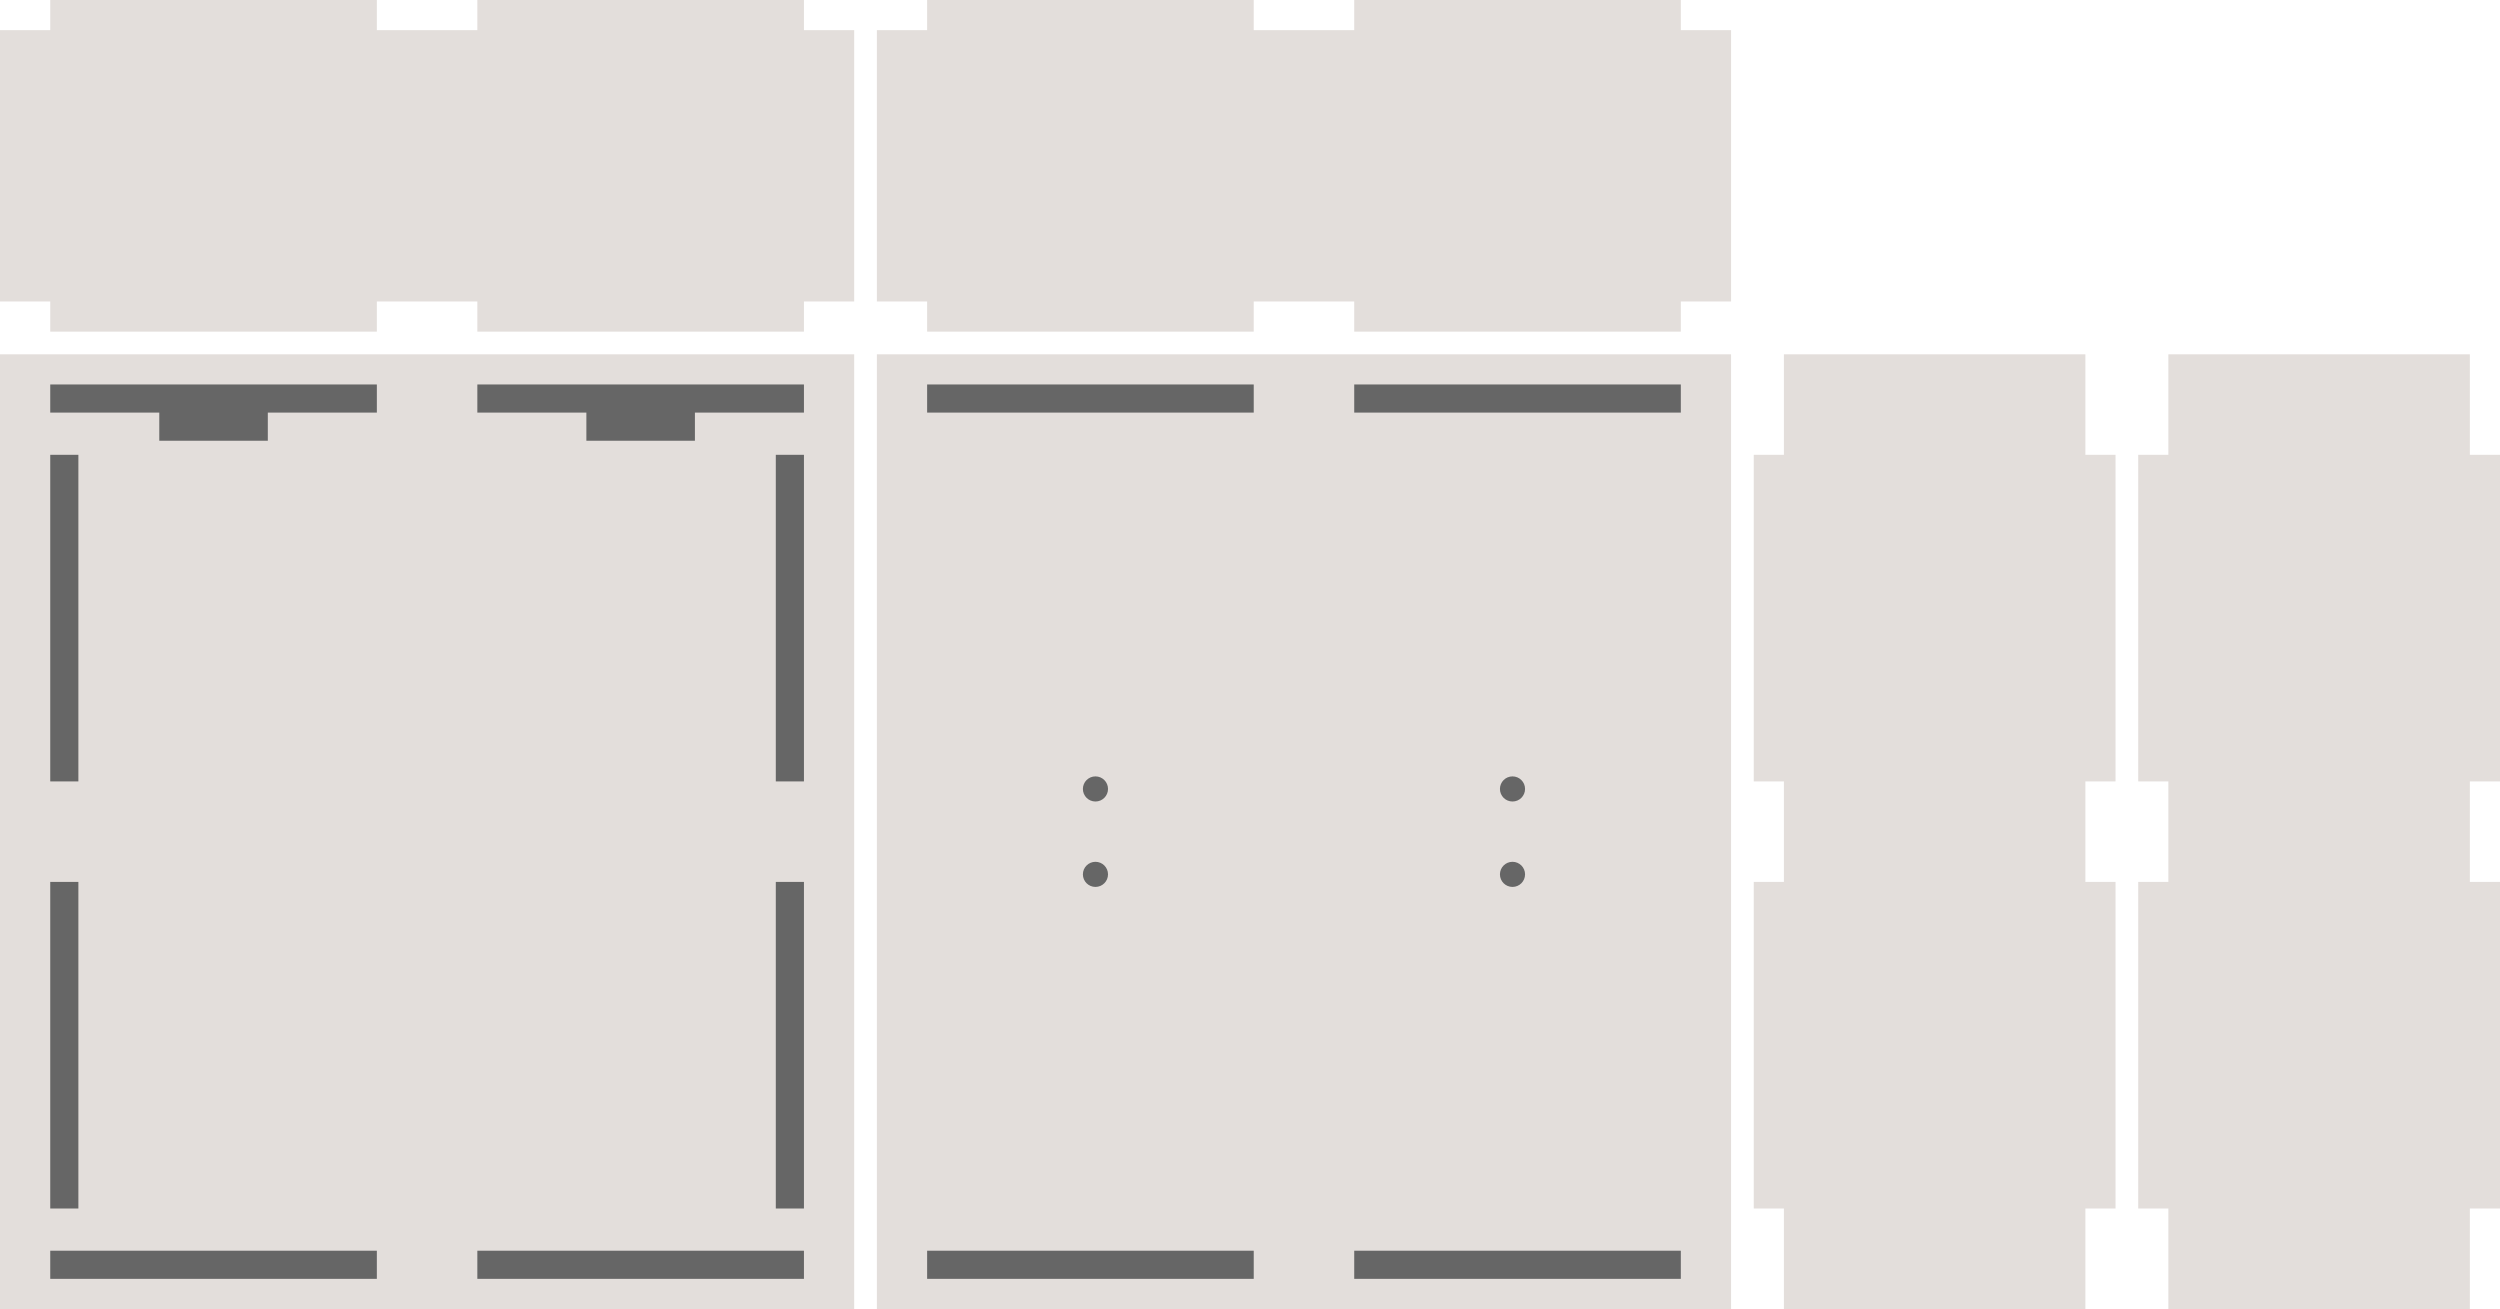
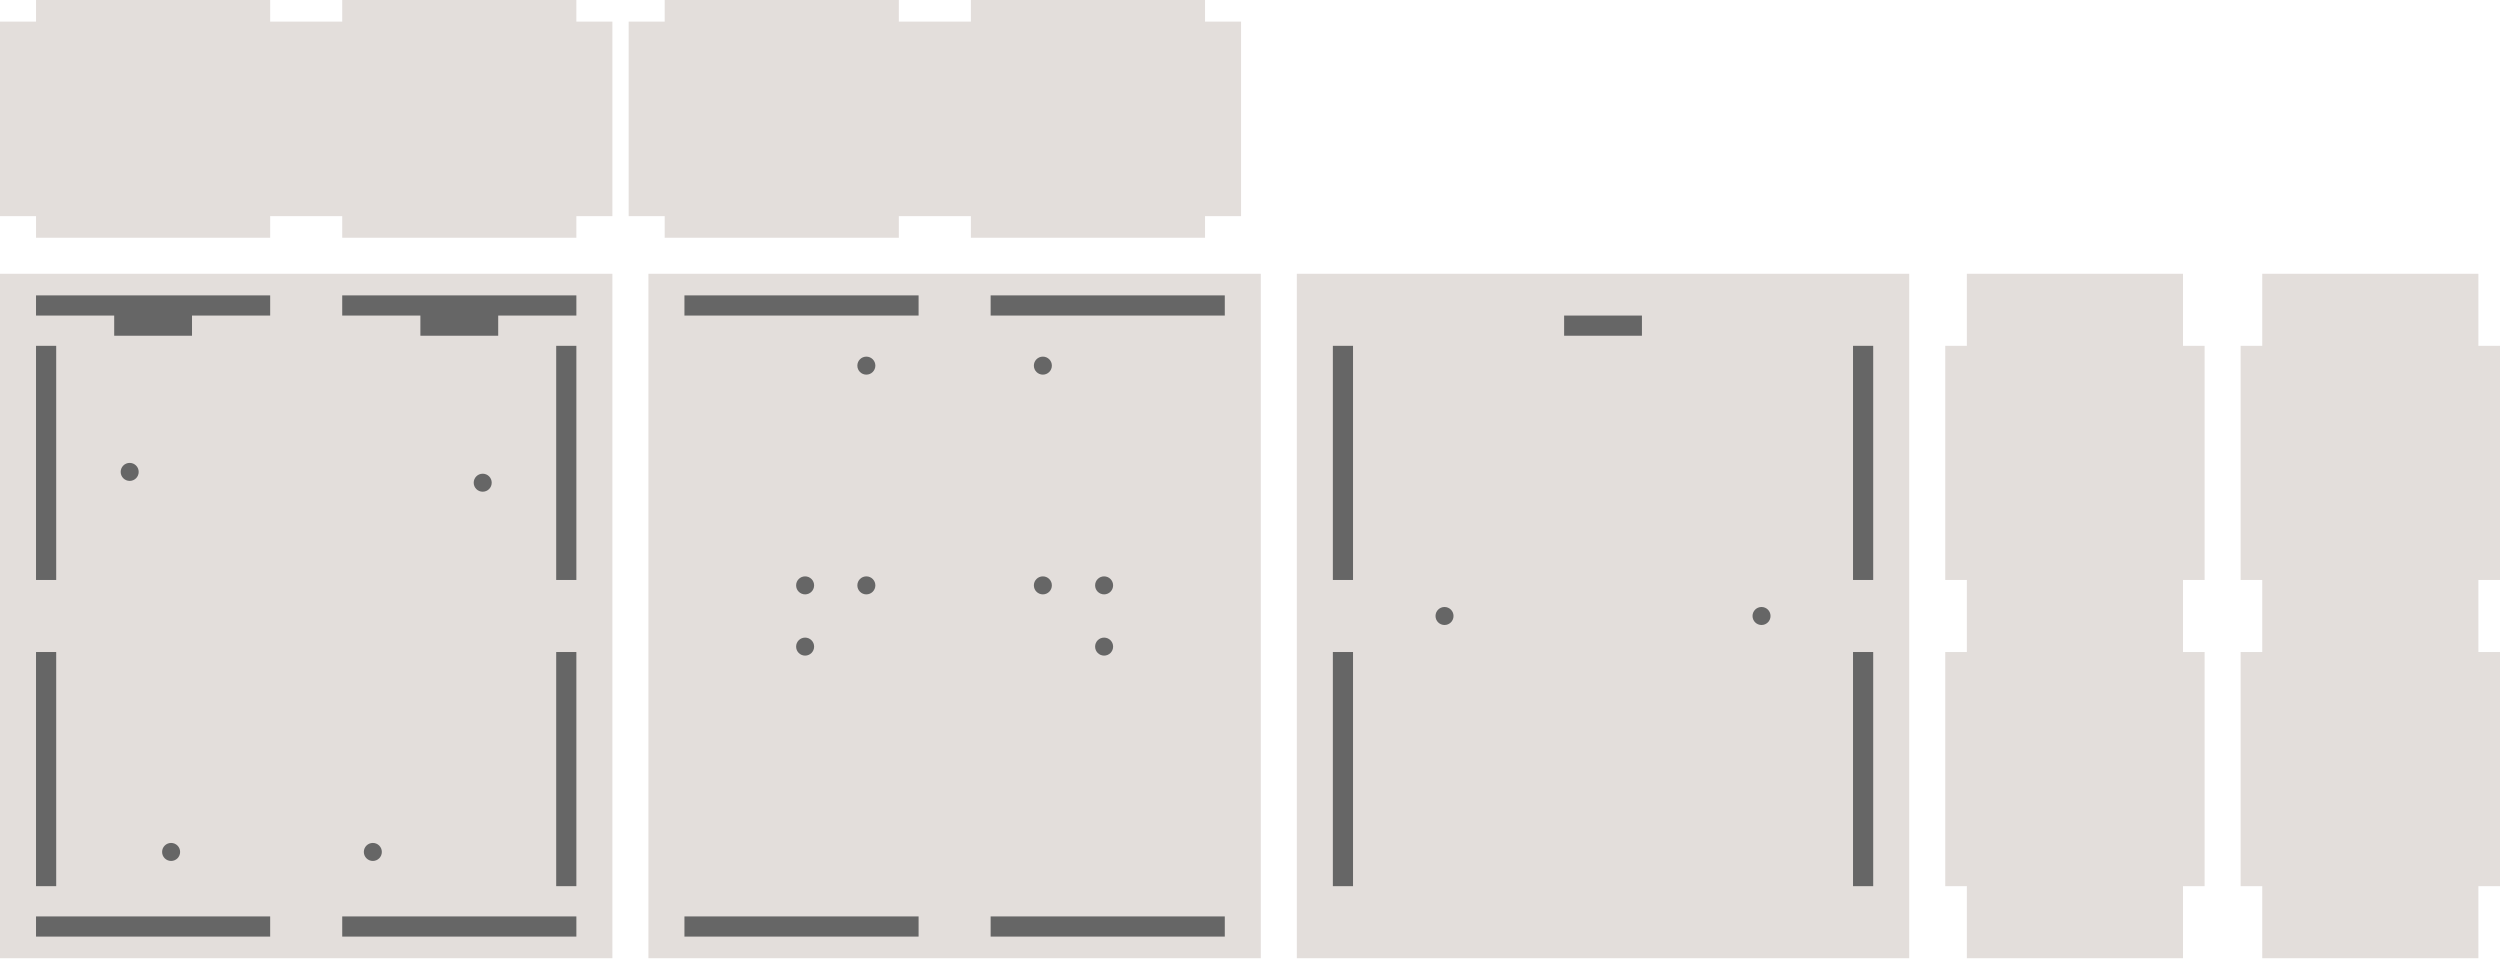
- <svg xmlns="http://www.w3.org/2000/svg" width="248.774mm" height="130.258mm" viewBox="0 0 881.483 461.544" id="svg2" version="1.1">
+ <svg xmlns="http://www.w3.org/2000/svg" width="347mm" height="133mm" viewBox="0 0 1229.528 471.26" id="svg2" version="1.1">
  <defs id="defs4" />
-   <g id="layer1" transform="translate(0,-590.8181)">
-     <rect style="fill:#e3dedb;fill-opacity:1;stroke:none;stroke-width:0.1;stroke-miterlimit:4;stroke-dasharray:none;stroke-opacity:1" id="rect5109" width="301.181" height="336.614" x="0" y="715.748" />
-     <path style="fill:#666666;fill-opacity:1;stroke:none;stroke-width:0.1;stroke-miterlimit:4;stroke-dasharray:none;stroke-opacity:1" d="m 17.717,726.379 0,9.92 38.445,0 0,9.922 38.268,0 0,-9.922 38.445,0 0,-9.92 -115.158,0 z" id="rect5111" />
-     <path style="fill:#666666;fill-opacity:1;stroke:none;stroke-width:0.1;stroke-miterlimit:4;stroke-dasharray:none;stroke-opacity:1" d="m 168.307,726.379 0,9.92 38.445,0 0,9.922 38.268,0 0,-9.922 38.445,0 0,-9.92 -115.158,0 z" id="rect5113" />
-     <rect transform="scale(-1,-1)" y="-1041.732" x="-132.874" height="9.921" width="115.157" id="rect5115" style="fill:#666666;fill-opacity:1;stroke:none;stroke-width:0.1;stroke-miterlimit:4;stroke-dasharray:none;stroke-opacity:1" />
-     <rect style="fill:#666666;fill-opacity:1;stroke:none;stroke-width:0.1;stroke-miterlimit:4;stroke-dasharray:none;stroke-opacity:1" id="rect5117" width="115.157" height="9.921" x="-283.465" y="-1041.732" transform="scale(-1,-1)" />
-     <rect style="fill:#666666;fill-opacity:1;stroke:none;stroke-width:0.1;stroke-miterlimit:4;stroke-dasharray:none;stroke-opacity:1" id="rect5133" width="115.157" height="9.921" x="-1016.929" y="17.717" transform="matrix(0,-1,1,0,0,0)" />
-     <rect transform="matrix(0,-1,1,0,0,0)" y="17.717" x="-866.339" height="9.921" width="115.157" id="rect5135" style="fill:#666666;fill-opacity:1;stroke:none;stroke-width:0.1;stroke-miterlimit:4;stroke-dasharray:none;stroke-opacity:1" />
-     <rect transform="matrix(0,-1,1,0,0,0)" y="273.543" x="-1016.929" height="9.921" width="115.157" id="rect5139" style="fill:#666666;fill-opacity:1;stroke:none;stroke-width:0.1;stroke-miterlimit:4;stroke-dasharray:none;stroke-opacity:1" />
-     <rect style="fill:#666666;fill-opacity:1;stroke:none;stroke-width:0.1;stroke-miterlimit:4;stroke-dasharray:none;stroke-opacity:1" id="rect5141" width="115.157" height="9.921" x="-866.339" y="273.543" transform="matrix(0,-1,1,0,0,0)" />
-     <path id="path5195" d="m 17.717,590.818 0,10.629 -17.717,0 0,95.67 17.717,0 0,10.631 115.158,0 0,-10.631 35.434,0 0,10.631 115.156,0 0,-10.631 17.717,0 0,-95.67 -17.717,0 0,-10.629 -115.156,0 0,10.629 -35.434,0 0,-10.629 -115.158,0 z" style="fill:#e3dedb;fill-opacity:1;stroke:none;stroke-width:0.1;stroke-miterlimit:4;stroke-dasharray:none;stroke-opacity:1" />
-     <rect y="715.748" x="309.181" height="336.614" width="301.181" id="rect4136" style="fill:#e3dedb;fill-opacity:1;stroke:none;stroke-width:0.1;stroke-miterlimit:4;stroke-dasharray:none;stroke-opacity:1" />
-     <rect transform="scale(-1,-1)" y="-736.299" x="-442.055" height="9.921" width="115.157" id="rect4236" style="fill:#666666;fill-opacity:1;stroke:none;stroke-width:0.1;stroke-miterlimit:4;stroke-dasharray:none;stroke-opacity:1" />
-     <rect style="fill:#666666;fill-opacity:1;stroke:none;stroke-width:0.1;stroke-miterlimit:4;stroke-dasharray:none;stroke-opacity:1" id="rect5101" width="115.157" height="9.921" x="-592.646" y="-736.299" transform="scale(-1,-1)" />
-     <rect style="fill:#666666;fill-opacity:1;stroke:none;stroke-width:0.1;stroke-miterlimit:4;stroke-dasharray:none;stroke-opacity:1" id="rect5105" width="115.157" height="9.921" x="-442.055" y="-1041.732" transform="scale(-1,-1)" />
-     <rect transform="scale(-1,-1)" y="-1041.732" x="-592.646" height="9.921" width="115.157" id="rect5107" style="fill:#666666;fill-opacity:1;stroke:none;stroke-width:0.1;stroke-miterlimit:4;stroke-dasharray:none;stroke-opacity:1" />
-     <path style="fill:#e3dedb;fill-opacity:1;stroke:none;stroke-width:0.1;stroke-miterlimit:4;stroke-dasharray:none;stroke-opacity:1" d="m 326.898,590.818 0,10.629 -17.717,0 0,95.67 17.717,0 0,10.631 115.158,0 0,-10.631 35.434,0 0,10.631 115.156,0 0,-10.631 17.717,0 0,-95.67 -17.717,0 0,-10.629 -115.156,0 0,10.629 -35.434,0 0,-10.629 -115.158,0 z" id="rect5143" />
-     <path style="fill:#e3dedb;fill-opacity:1;stroke:none;stroke-width:0.1;stroke-miterlimit:4;stroke-dasharray:none;stroke-opacity:1" d="m 628.993,715.748 0,35.434 -10.631,0 0,115.156 10.631,0 0,35.434 -10.631,0 0,115.158 10.631,0 0,35.432 106.299,0 0,-35.432 10.631,0 0,-115.158 -10.631,0 0,-35.434 10.631,0 0,-115.156 -10.631,0 0,-35.434 -106.299,0 z" id="rect5171" />
-     <path id="path5197" d="m 764.554,715.748 0,35.434 -10.631,0 0,115.156 10.631,0 0,35.434 -10.631,0 0,115.158 10.631,0 0,35.432 106.299,0 0,-35.432 10.631,0 0,-115.158 -10.631,0 0,-35.434 10.631,0 0,-115.156 -10.631,0 0,-35.434 -106.299,0 z" style="fill:#e3dedb;fill-opacity:1;stroke:none;stroke-width:0.1;stroke-miterlimit:4;stroke-dasharray:none;stroke-opacity:1" />
-     <g id="g5255" transform="translate(309.2643,-99.7186)" style="fill:#666666">
-       <path style="fill:#666666;fill-opacity:1;stroke:none;stroke-width:0.1;stroke-miterlimit:4;stroke-dasharray:none;stroke-opacity:1" d="m 81.414,998.832 a 4.429,4.429 0 0 1 -4.429,4.429 4.429,4.429 0 0 1 -4.429,-4.429 4.429,4.429 0 0 1 4.429,-4.429 4.429,4.429 0 0 1 4.429,4.429 z" id="path5251" />
-       <path id="path5253" d="m 81.414,968.715 a 4.429,4.429 0 0 1 -4.429,4.429 4.429,4.429 0 0 1 -4.429,-4.429 4.429,4.429 0 0 1 4.429,-4.429 4.429,4.429 0 0 1 4.429,4.429 z" style="fill:#666666;fill-opacity:1;stroke:none;stroke-width:0.1;stroke-miterlimit:4;stroke-dasharray:none;stroke-opacity:1" />
+   <g id="layer1" transform="translate(0,-581.1024)">
+     <path id="path5195" d="m 17.717,581.102 0,10.629 -17.717,0 0,95.67 17.717,0 0,10.631 115.158,0 0,-10.631 35.434,0 0,10.631 115.156,0 0,-10.631 17.717,0 0,-95.67 -17.717,0 0,-10.629 -115.156,0 0,10.629 -35.434,0 0,-10.629 -115.158,0 z" style="fill:#e3dedb;fill-opacity:1;stroke:none;stroke-width:0.1;stroke-miterlimit:4;stroke-dasharray:none;stroke-opacity:1" />
+     <path style="fill:#e3dedb;fill-opacity:1;stroke:none;stroke-width:0.1;stroke-miterlimit:4;stroke-dasharray:none;stroke-opacity:1" d="m 326.898,581.102 0,10.629 -17.717,0 0,95.67 17.717,0 0,10.631 115.158,0 0,-10.631 35.434,0 0,10.631 115.156,0 0,-10.631 17.717,0 0,-95.67 -17.717,0 0,-10.629 -115.156,0 0,10.629 -35.434,0 0,-10.629 -115.158,0 z" id="rect5143" />
+     <path style="fill:#e3dedb;fill-opacity:1;stroke:none;stroke-width:0.1;stroke-miterlimit:4;stroke-dasharray:none;stroke-opacity:1" d="m 967.324,715.748 0,35.434 -10.631,0 0,115.156 10.631,0 0,35.434 -10.631,0 0,115.158 10.631,0 0,35.432 106.299,0 0,-35.432 10.631,0 0,-115.158 -10.631,0 0,-35.434 10.631,0 0,-115.156 -10.631,0 0,-35.434 -106.299,0 z" id="rect5171" />
+     <path id="path5197" d="m 1112.599,715.748 0,35.434 -10.631,0 0,115.156 10.631,0 0,35.434 -10.631,0 0,115.158 10.631,0 0,35.432 106.299,0 0,-35.432 10.631,0 0,-115.158 -10.631,0 0,-35.434 10.631,0 0,-115.156 -10.631,0 0,-35.434 -106.299,0 z" style="fill:#e3dedb;fill-opacity:1;stroke:none;stroke-width:0.1;stroke-miterlimit:4;stroke-dasharray:none;stroke-opacity:1" />
+     <g id="g5037">
+       <rect y="715.748" x="0" height="336.614" width="301.181" id="rect5109" style="fill:#e3dedb;fill-opacity:1;stroke:none;stroke-width:0.1;stroke-miterlimit:4;stroke-dasharray:none;stroke-opacity:1" />
+       <path id="rect5111" d="m 17.717,726.379 0,9.92 38.445,0 0,9.922 38.268,0 0,-9.922 38.445,0 0,-9.92 -115.158,0 z" style="fill:#666666;fill-opacity:1;stroke:none;stroke-width:0.1;stroke-miterlimit:4;stroke-dasharray:none;stroke-opacity:1" />
+       <path id="rect5113" d="m 168.307,726.379 0,9.92 38.445,0 0,9.922 38.268,0 0,-9.922 38.445,0 0,-9.92 -115.158,0 z" style="fill:#666666;fill-opacity:1;stroke:none;stroke-width:0.1;stroke-miterlimit:4;stroke-dasharray:none;stroke-opacity:1" />
+       <rect style="fill:#666666;fill-opacity:1;stroke:none;stroke-width:0.1;stroke-miterlimit:4;stroke-dasharray:none;stroke-opacity:1" id="rect5115" width="115.157" height="9.921" x="-132.874" y="-1041.732" transform="scale(-1,-1)" />
+       <rect transform="scale(-1,-1)" y="-1041.732" x="-283.465" height="9.921" width="115.157" id="rect5117" style="fill:#666666;fill-opacity:1;stroke:none;stroke-width:0.1;stroke-miterlimit:4;stroke-dasharray:none;stroke-opacity:1" />
+       <rect transform="matrix(0,-1,1,0,0,0)" y="17.717" x="-1016.929" height="9.921" width="115.157" id="rect5133" style="fill:#666666;fill-opacity:1;stroke:none;stroke-width:0.1;stroke-miterlimit:4;stroke-dasharray:none;stroke-opacity:1" />
+       <rect style="fill:#666666;fill-opacity:1;stroke:none;stroke-width:0.1;stroke-miterlimit:4;stroke-dasharray:none;stroke-opacity:1" id="rect5135" width="115.157" height="9.921" x="-866.339" y="17.717" transform="matrix(0,-1,1,0,0,0)" />
+       <rect style="fill:#666666;fill-opacity:1;stroke:none;stroke-width:0.1;stroke-miterlimit:4;stroke-dasharray:none;stroke-opacity:1" id="rect5139" width="115.157" height="9.921" x="-1016.929" y="273.543" transform="matrix(0,-1,1,0,0,0)" />
+       <rect transform="matrix(0,-1,1,0,0,0)" y="273.543" x="-866.339" height="9.921" width="115.157" id="rect5141" style="fill:#666666;fill-opacity:1;stroke:none;stroke-width:0.1;stroke-miterlimit:4;stroke-dasharray:none;stroke-opacity:1" />
+       <path style="fill:#666666;fill-opacity:1;stroke:none;stroke-width:0.1;stroke-miterlimit:4;stroke-dasharray:none;stroke-opacity:1" d="m 68.209,813.189 a 4.429,4.429 0 0 1 -4.429,4.429 4.429,4.429 0 0 1 -4.429,-4.429 4.429,4.429 0 0 1 4.429,-4.429 4.429,4.429 0 0 1 4.429,4.429 z" id="path4825" />
+       <path id="path4827" d="m 88.582,1000.098 a 4.429,4.429 0 0 1 -4.429,4.429 4.429,4.429 0 0 1 -4.429,-4.429 4.429,4.429 0 0 1 4.429,-4.429 4.429,4.429 0 0 1 4.429,4.429 z" style="fill:#666666;fill-opacity:1;stroke:none;stroke-width:0.1;stroke-miterlimit:4;stroke-dasharray:none;stroke-opacity:1" />
+       <path style="fill:#666666;fill-opacity:1;stroke:none;stroke-width:0.1;stroke-miterlimit:4;stroke-dasharray:none;stroke-opacity:1" d="m 187.795,1000.098 a 4.429,4.429 0 0 1 -4.429,4.429 4.429,4.429 0 0 1 -4.429,-4.429 4.429,4.429 0 0 1 4.429,-4.429 4.429,4.429 0 0 1 4.429,4.429 z" id="path4829" />
+       <path id="path4831" d="m 241.831,818.504 a 4.429,4.429 0 0 1 -4.429,4.429 4.429,4.429 0 0 1 -4.429,-4.429 4.429,4.429 0 0 1 4.429,-4.429 4.429,4.429 0 0 1 4.429,4.429 z" style="fill:#666666;fill-opacity:1;stroke:none;stroke-width:0.1;stroke-miterlimit:4;stroke-dasharray:none;stroke-opacity:1" />
    </g>
-     <g transform="translate(456.3116,-99.7186)" id="g5259" style="fill:#666666">
-       <path id="path5261" d="m 81.414,998.832 a 4.429,4.429 0 0 1 -4.429,4.429 4.429,4.429 0 0 1 -4.429,-4.429 4.429,4.429 0 0 1 4.429,-4.429 4.429,4.429 0 0 1 4.429,4.429 z" style="fill:#666666;fill-opacity:1;stroke:none;stroke-width:0.1;stroke-miterlimit:4;stroke-dasharray:none;stroke-opacity:1" />
-       <path style="fill:#666666;fill-opacity:1;stroke:none;stroke-width:0.1;stroke-miterlimit:4;stroke-dasharray:none;stroke-opacity:1" d="m 81.414,968.715 a 4.429,4.429 0 0 1 -4.429,4.429 4.429,4.429 0 0 1 -4.429,-4.429 4.429,4.429 0 0 1 4.429,-4.429 4.429,4.429 0 0 1 4.429,4.429 z" id="path5263" />
+     <g id="g4994" transform="translate(637.7953,0)">
+       <rect style="fill:#e3dedb;fill-opacity:1;stroke:none;stroke-width:0.1;stroke-miterlimit:4;stroke-dasharray:none;stroke-opacity:1" id="rect4853" width="301.181" height="336.614" x="0" y="715.748" />
+       <rect style="fill:#666666;fill-opacity:1;stroke:none;stroke-width:0.1;stroke-miterlimit:4;stroke-dasharray:none;stroke-opacity:1" id="rect4855" width="115.157" height="9.921" x="-1016.929" y="17.717" transform="matrix(0,-1,1,0,0,0)" />
+       <rect transform="matrix(0,-1,1,0,0,0)" y="17.717" x="-866.339" height="9.921" width="115.157" id="rect4857" style="fill:#666666;fill-opacity:1;stroke:none;stroke-width:0.1;stroke-miterlimit:4;stroke-dasharray:none;stroke-opacity:1" />
+       <rect transform="matrix(0,-1,1,0,0,0)" y="273.543" x="-1016.929" height="9.921" width="115.157" id="rect4859" style="fill:#666666;fill-opacity:1;stroke:none;stroke-width:0.1;stroke-miterlimit:4;stroke-dasharray:none;stroke-opacity:1" />
+       <rect style="fill:#666666;fill-opacity:1;stroke:none;stroke-width:0.1;stroke-miterlimit:4;stroke-dasharray:none;stroke-opacity:1" id="rect4861" width="115.157" height="9.921" x="-866.339" y="273.543" transform="matrix(0,-1,1,0,0,0)" />
+       <g transform="translate(68.20866,232.9725)" id="g4873">
+         <path style="fill:#666666;fill-opacity:1;stroke:none;stroke-width:0.1;stroke-miterlimit:4;stroke-dasharray:none;stroke-opacity:1" d="M 8.858,651.082 A 4.429,4.429 0 0 1 4.429,655.512 4.429,4.429 0 0 1 0,651.082 a 4.429,4.429 0 0 1 4.429,-4.429 4.429,4.429 0 0 1 4.429,4.429 z" id="path4869" />
+         <path id="path4871" d="m 164.764,651.083 a 4.429,4.429 0 0 1 -4.429,4.429 4.429,4.429 0 0 1 -4.429,-4.429 4.429,4.429 0 0 1 4.429,-4.429 4.429,4.429 0 0 1 4.429,4.429 z" style="fill:#666666;fill-opacity:1;stroke:none;stroke-width:0.1;stroke-miterlimit:4;stroke-dasharray:none;stroke-opacity:1" />
+       </g>
    </g>
+     <g id="g5004" transform="translate(-550.2835,0)">
+       <rect style="fill:#e3dedb;fill-opacity:1;stroke:none;stroke-width:0.1;stroke-miterlimit:4;stroke-dasharray:none;stroke-opacity:1" id="rect4136" width="301.181" height="336.614" x="869.181" y="715.748" />
+       <rect style="fill:#666666;fill-opacity:1;stroke:none;stroke-width:0.1;stroke-miterlimit:4;stroke-dasharray:none;stroke-opacity:1" id="rect4236" width="115.157" height="9.921" x="-1002.055" y="-736.299" transform="scale(-1,-1)" />
+       <rect transform="scale(-1,-1)" y="-736.299" x="-1152.646" height="9.921" width="115.157" id="rect5101" style="fill:#666666;fill-opacity:1;stroke:none;stroke-width:0.1;stroke-miterlimit:4;stroke-dasharray:none;stroke-opacity:1" />
+       <rect transform="scale(-1,-1)" y="-1041.732" x="-1002.055" height="9.921" width="115.157" id="rect5105" style="fill:#666666;fill-opacity:1;stroke:none;stroke-width:0.1;stroke-miterlimit:4;stroke-dasharray:none;stroke-opacity:1" />
+       <rect style="fill:#666666;fill-opacity:1;stroke:none;stroke-width:0.1;stroke-miterlimit:4;stroke-dasharray:none;stroke-opacity:1" id="rect5107" width="115.157" height="9.921" x="-1152.646" y="-1041.732" transform="scale(-1,-1)" />
+       <path style="fill:#666666;fill-opacity:1;stroke:none;stroke-width:0.1;stroke-miterlimit:4;stroke-dasharray:none;stroke-opacity:1" d="m 950.678,899.113 a 4.429,4.429 0 0 1 -4.429,4.429 4.429,4.429 0 0 1 -4.429,-4.429 4.429,4.429 0 0 1 4.429,-4.429 4.429,4.429 0 0 1 4.429,4.429 z" id="path5251" />
+       <path id="path5253" d="m 950.678,868.997 a 4.429,4.429 0 0 1 -4.429,4.429 4.429,4.429 0 0 1 -4.429,-4.429 4.429,4.429 0 0 1 4.429,-4.429 4.429,4.429 0 0 1 4.429,4.429 z" style="fill:#666666;fill-opacity:1;stroke:none;stroke-width:0.1;stroke-miterlimit:4;stroke-dasharray:none;stroke-opacity:1" />
+       <g style="fill:#666666" id="g5259" transform="translate(1016.312,-99.7186)">
+         <path style="fill:#666666;fill-opacity:1;stroke:none;stroke-width:0.1;stroke-miterlimit:4;stroke-dasharray:none;stroke-opacity:1" d="m 81.414,998.832 a 4.429,4.429 0 0 1 -4.429,4.429 4.429,4.429 0 0 1 -4.429,-4.429 4.429,4.429 0 0 1 4.429,-4.429 4.429,4.429 0 0 1 4.429,4.429 z" id="path5261" />
+         <path id="path5263" d="m 81.414,968.715 a 4.429,4.429 0 0 1 -4.429,4.429 4.429,4.429 0 0 1 -4.429,-4.429 4.429,4.429 0 0 1 4.429,-4.429 4.429,4.429 0 0 1 4.429,4.429 z" style="fill:#666666;fill-opacity:1;stroke:none;stroke-width:0.1;stroke-miterlimit:4;stroke-dasharray:none;stroke-opacity:1" />
+       </g>
+       <path style="fill:#666666;fill-opacity:1;stroke:none;stroke-width:0.1;stroke-miterlimit:4;stroke-dasharray:none;stroke-opacity:1" d="m 1067.605,868.997 a 4.429,4.429 0 0 1 -4.429,4.429 4.429,4.429 0 0 1 -4.429,-4.429 4.429,4.429 0 0 1 4.429,-4.429 4.429,4.429 0 0 1 4.429,4.429 z" id="path4960" />
+       <path id="path4962" d="m 980.795,868.997 a 4.429,4.429 0 0 1 -4.429,4.429 4.429,4.429 0 0 1 -4.429,-4.429 4.429,4.429 0 0 1 4.429,-4.429 4.429,4.429 0 0 1 4.429,4.429 z" style="fill:#666666;fill-opacity:1;stroke:none;stroke-width:0.1;stroke-miterlimit:4;stroke-dasharray:none;stroke-opacity:1" />
+       <path id="path4964" d="m 1067.605,760.925 a 4.429,4.429 0 0 1 -4.429,4.429 4.429,4.429 0 0 1 -4.429,-4.429 4.429,4.429 0 0 1 4.429,-4.429 4.429,4.429 0 0 1 4.429,4.429 z" style="fill:#666666;fill-opacity:1;stroke:none;stroke-width:0.1;stroke-miterlimit:4;stroke-dasharray:none;stroke-opacity:1" />
+       <path style="fill:#666666;fill-opacity:1;stroke:none;stroke-width:0.1;stroke-miterlimit:4;stroke-dasharray:none;stroke-opacity:1" d="m 980.795,760.925 a 4.429,4.429 0 0 1 -4.429,4.429 4.429,4.429 0 0 1 -4.429,-4.429 4.429,4.429 0 0 1 4.429,-4.429 4.429,4.429 0 0 1 4.429,4.429 z" id="path4966" />
+     </g>
+     <rect style="opacity:1;fill:#666666;fill-opacity:1;stroke:none;stroke-width:22.8;stroke-linejoin:miter;stroke-miterlimit:4;stroke-dasharray:none;stroke-dashoffset:0.8;stroke-opacity:1" id="rect5052" width="38.268" height="9.921" x="769.252" y="736.299" />
  </g>
</svg>
